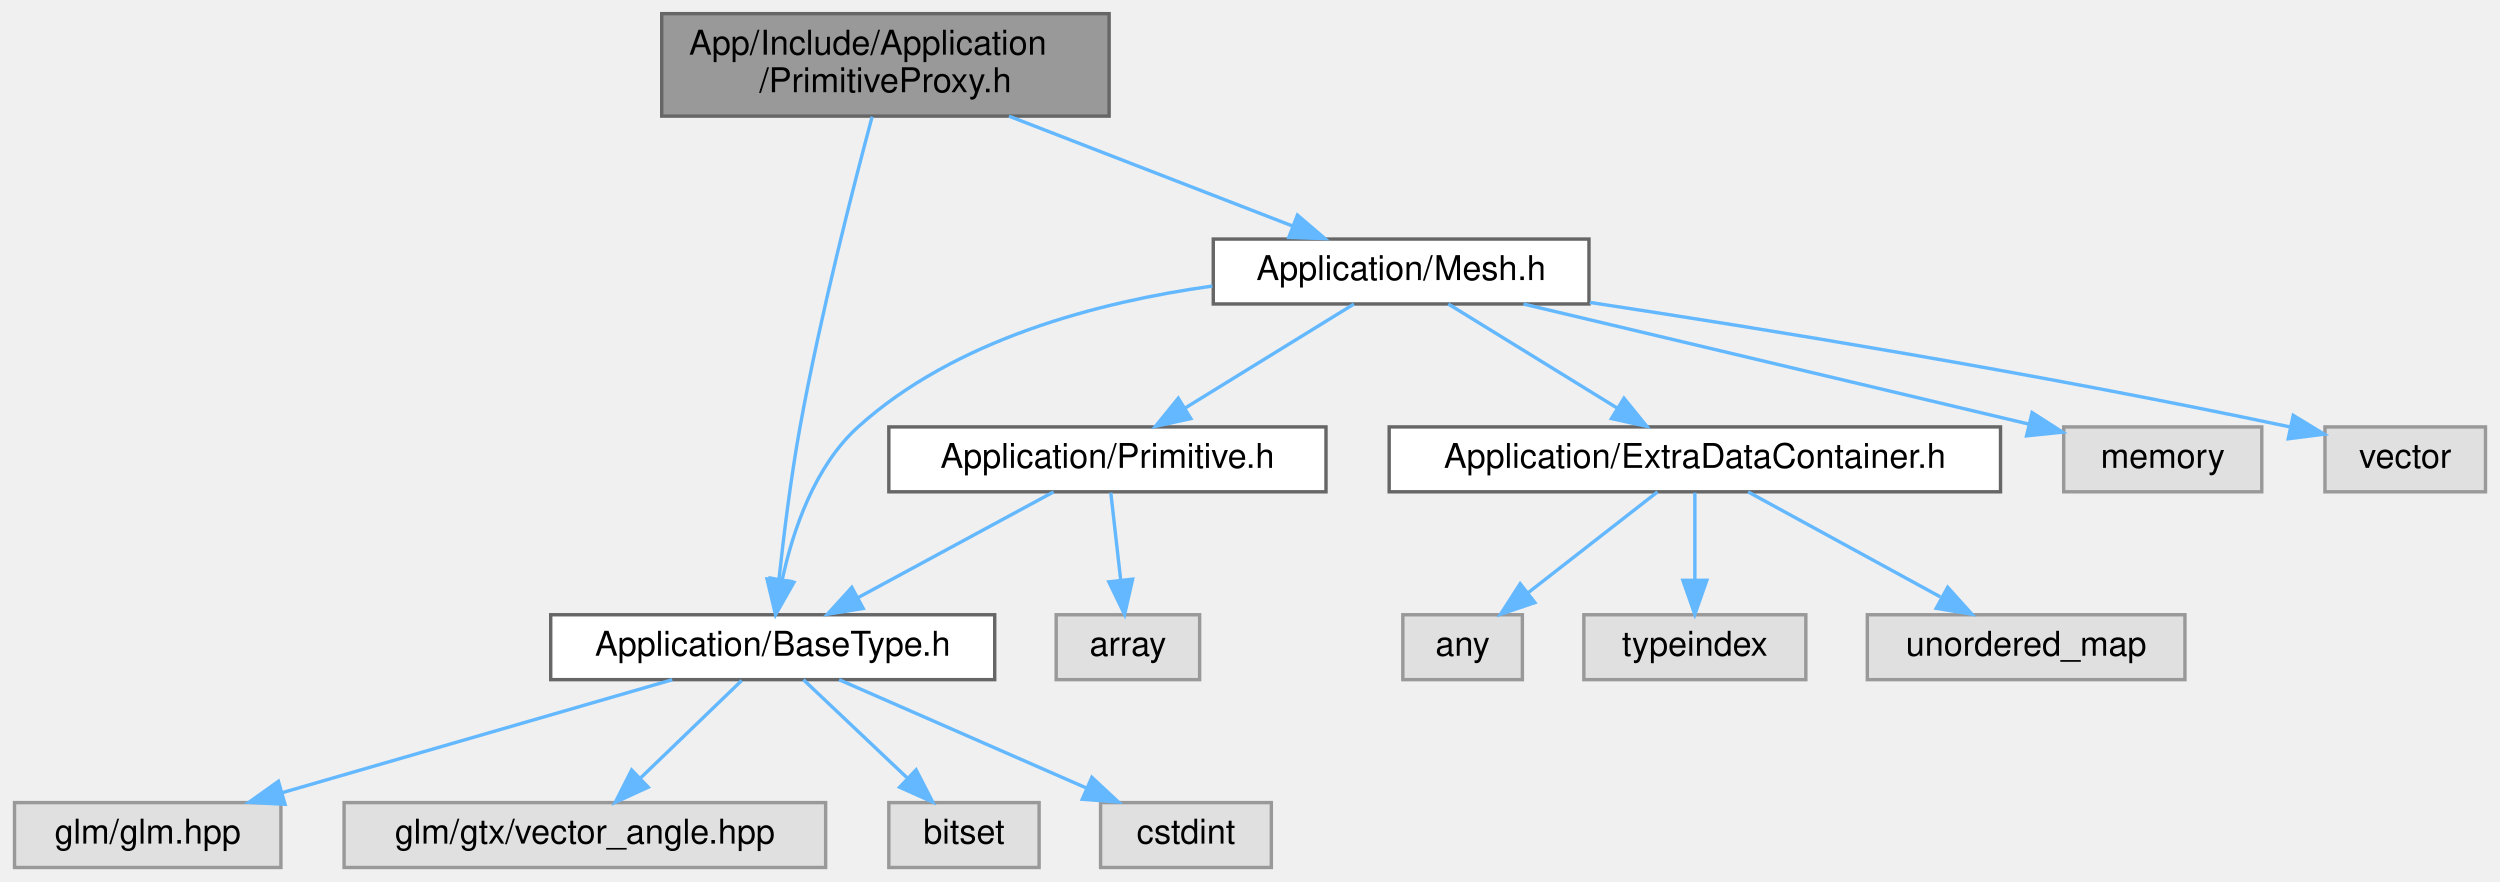
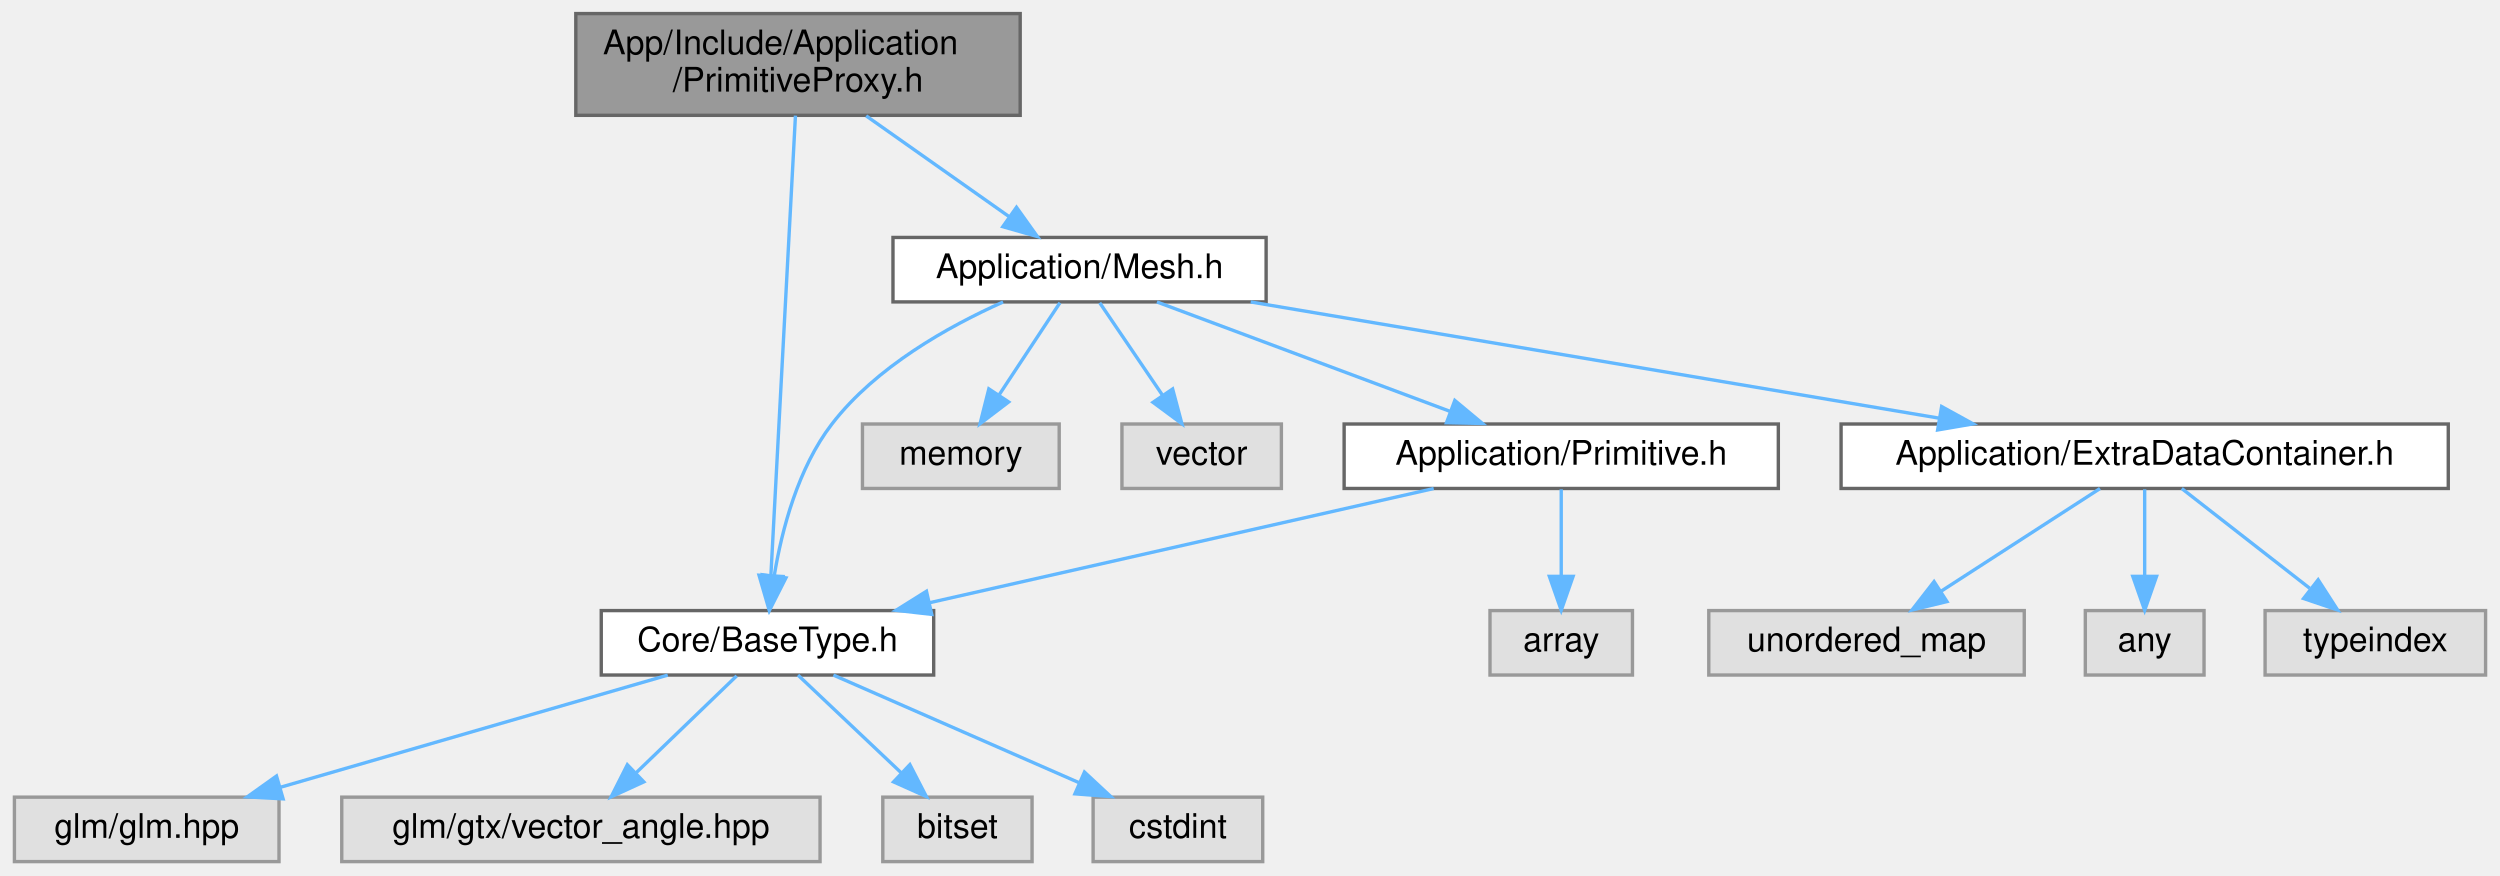
- <svg xmlns="http://www.w3.org/2000/svg" xmlns:xlink="http://www.w3.org/1999/xlink" width="732pt" height="258pt" viewBox="0.00 0.00 731.50 258.00">
+ <svg xmlns="http://www.w3.org/2000/svg" xmlns:xlink="http://www.w3.org/1999/xlink" width="737pt" height="258pt" viewBox="0.00 0.00 736.50 258.00">
  <g id="graph0" class="graph" transform="scale(1 1) rotate(0) translate(4 254)">
    <g id="Node000001" class="node">
      <g id="a_Node000001">
        <a xlink:title=" ">
-           <polygon fill="#999999" stroke="#666666" points="320.5,-250 189.5,-250 189.5,-220 320.5,-220 320.5,-250" />
-           <text text-anchor="start" x="197.5" y="-238" font-family="Helvetica,sans-Serif" font-size="10.00">App/Include/Application</text>
-           <text text-anchor="middle" x="255" y="-227" font-family="Helvetica,sans-Serif" font-size="10.00">/PrimitiveProxy.h</text>
+           <polygon fill="#999999" stroke="#666666" points="296.5,-250 165.5,-250 165.5,-220 296.5,-220 296.5,-250" />
+           <text text-anchor="start" x="173.5" y="-238" font-family="Helvetica,sans-Serif" font-size="10.00">App/Include/Application</text>
+           <text text-anchor="middle" x="231" y="-227" font-family="Helvetica,sans-Serif" font-size="10.00">/PrimitiveProxy.h</text>
        </a>
      </g>
    </g>
    <g id="Node000002" class="node">
      <g id="a_Node000002">
-         <a xlink:href="BaseType_8h.html" target="_top" xlink:title=" ">
-           <polygon fill="white" stroke="#666666" points="287,-74 157,-74 157,-55 287,-55 287,-74" />
-           <text text-anchor="middle" x="222" y="-62" font-family="Helvetica,sans-Serif" font-size="10.00">Application/BaseType.h</text>
+         <a xlink:href="Mesh_8h.html" target="_top" xlink:title=" ">
+           <polygon fill="white" stroke="#666666" points="369,-184 259,-184 259,-165 369,-165 369,-184" />
+           <text text-anchor="middle" x="314" y="-172" font-family="Helvetica,sans-Serif" font-size="10.00">Application/Mesh.h</text>
        </a>
      </g>
    </g>
    <g id="edge1_Node000001_Node000002" class="edge">
      <g id="a_edge1_Node000001_Node000002">
        <a xlink:title=" ">
-           <path fill="none" stroke="#63b8ff" d="M251.11,-219.84C245.72,-199.76 235.96,-161.82 230,-129 227.3,-114.1 225.2,-97.07 223.84,-84.4" />
-           <polygon fill="#63b8ff" stroke="#63b8ff" points="227.29,-83.76 222.79,-74.17 220.33,-84.48 227.29,-83.76" />
+           <path fill="none" stroke="#63b8ff" d="M251.09,-219.84C263.88,-210.83 280.4,-199.18 293.3,-190.09" />
+           <polygon fill="#63b8ff" stroke="#63b8ff" points="295.41,-192.89 301.56,-184.27 291.37,-187.17 295.41,-192.89" />
+         </a>
+       </g>
+     </g>
+     <g id="Node000008" class="node">
+       <g id="a_Node000008">
+         <a xlink:href="BaseType_8h.html" target="_top" xlink:title=" ">
+           <polygon fill="white" stroke="#666666" points="271,-74 173,-74 173,-55 271,-55 271,-74" />
+           <text text-anchor="middle" x="222" y="-62" font-family="Helvetica,sans-Serif" font-size="10.00">Core/BaseType.h</text>
+         </a>
+       </g>
+     </g>
+     <g id="edge16_Node000001_Node000008" class="edge">
+       <g id="a_edge16_Node000001_Node000008">
+         <a xlink:title=" ">
+           <path fill="none" stroke="#63b8ff" d="M230.25,-219.92C228.63,-189.65 224.82,-118.35 223,-84.27" />
+           <polygon fill="#63b8ff" stroke="#63b8ff" points="226.5,-84.05 222.47,-74.25 219.51,-84.43 226.5,-84.05" />
+         </a>
+       </g>
+     </g>
+     <g id="Node000003" class="node">
+       <g id="a_Node000003">
+         <a xlink:href="ExtraDataContainer_8h.html" target="_top" xlink:title=" ">
+           <polygon fill="white" stroke="#666666" points="717.5,-129 538.5,-129 538.5,-110 717.5,-110 717.5,-129" />
+           <text text-anchor="middle" x="628" y="-117" font-family="Helvetica,sans-Serif" font-size="10.00">Application/ExtraDataContainer.h</text>
+         </a>
+       </g>
+     </g>
+     <g id="edge2_Node000002_Node000003" class="edge">
+       <g id="a_edge2_Node000002_Node000003">
+         <a xlink:title=" ">
+           <path fill="none" stroke="#63b8ff" d="M364.45,-164.98C419.76,-155.65 508.47,-140.67 567.48,-130.71" />
+           <polygon fill="#63b8ff" stroke="#63b8ff" points="568.14,-134.15 577.42,-129.04 566.97,-127.25 568.14,-134.15" />
        </a>
      </g>
    </g>
    <g id="Node000007" class="node">
      <g id="a_Node000007">
-         <a xlink:href="Mesh_8h.html" target="_top" xlink:title=" ">
-           <polygon fill="white" stroke="#666666" points="461,-184 351,-184 351,-165 461,-165 461,-184" />
-           <text text-anchor="middle" x="406" y="-172" font-family="Helvetica,sans-Serif" font-size="10.00">Application/Mesh.h</text>
-         </a>
-       </g>
-     </g>
-     <g id="edge6_Node000001_Node000007" class="edge">
-       <g id="a_edge6_Node000001_Node000007">
-         <a xlink:title=" ">
-           <path fill="none" stroke="#63b8ff" d="M291.17,-219.99C316.47,-210.18 349.96,-197.21 374.24,-187.81" />
-           <polygon fill="#63b8ff" stroke="#63b8ff" points="375.64,-191.02 383.7,-184.14 373.11,-184.49 375.64,-191.02" />
-         </a>
-       </g>
-     </g>
-     <g id="Node000003" class="node">
-       <g id="a_Node000003">
+         <a xlink:href="Primitive_8h.html" target="_top" xlink:title=" ">
+           <polygon fill="white" stroke="#666666" points="520,-129 392,-129 392,-110 520,-110 520,-129" />
+           <text text-anchor="middle" x="456" y="-117" font-family="Helvetica,sans-Serif" font-size="10.00">Application/Primitive.h</text>
+         </a>
+       </g>
+     </g>
+     <g id="edge6_Node000002_Node000007" class="edge">
+       <g id="a_edge6_Node000002_Node000007">
+         <a xlink:title=" ">
+           <path fill="none" stroke="#63b8ff" d="M336.81,-164.98C360.17,-156.27 396.7,-142.63 423.17,-132.75" />
+           <polygon fill="#63b8ff" stroke="#63b8ff" points="424.63,-135.95 432.77,-129.17 422.18,-129.39 424.63,-135.95" />
+         </a>
+       </g>
+     </g>
+     <g id="edge13_Node000002_Node000008" class="edge">
+       <g id="a_edge13_Node000002_Node000008">
+         <a xlink:title=" ">
+           <path fill="none" stroke="#63b8ff" d="M291.46,-164.97C275.22,-157.72 253.96,-145.81 241,-129 231.01,-116.04 226.25,-97.89 224,-84.31" />
+           <polygon fill="#63b8ff" stroke="#63b8ff" points="227.44,-83.64 222.64,-74.19 220.5,-84.57 227.44,-83.64" />
+         </a>
+       </g>
+     </g>
+     <g id="Node000014" class="node">
+       <g id="a_Node000014">
+         <a xlink:title=" ">
+           <polygon fill="#e0e0e0" stroke="#999999" points="308,-129 250,-129 250,-110 308,-110 308,-129" />
+           <text text-anchor="middle" x="279" y="-117" font-family="Helvetica,sans-Serif" font-size="10.00">memory</text>
+         </a>
+       </g>
+     </g>
+     <g id="edge14_Node000002_Node000014" class="edge">
+       <g id="a_edge14_Node000002_Node000014">
+         <a xlink:title=" ">
+           <path fill="none" stroke="#63b8ff" d="M308.22,-164.75C303.38,-157.42 296.32,-146.73 290.36,-137.7" />
+           <polygon fill="#63b8ff" stroke="#63b8ff" points="293.1,-135.5 284.67,-129.09 287.26,-139.36 293.1,-135.5" />
+         </a>
+       </g>
+     </g>
+     <g id="Node000015" class="node">
+       <g id="a_Node000015">
+         <a xlink:title=" ">
+           <polygon fill="#e0e0e0" stroke="#999999" points="373.5,-129 326.5,-129 326.5,-110 373.5,-110 373.5,-129" />
+           <text text-anchor="middle" x="350" y="-117" font-family="Helvetica,sans-Serif" font-size="10.00">vector</text>
+         </a>
+       </g>
+     </g>
+     <g id="edge15_Node000002_Node000015" class="edge">
+       <g id="a_edge15_Node000002_Node000015">
+         <a xlink:title=" ">
+           <path fill="none" stroke="#63b8ff" d="M319.94,-164.75C324.98,-157.34 332.34,-146.5 338.51,-137.41" />
+           <polygon fill="#63b8ff" stroke="#63b8ff" points="341.44,-139.33 344.17,-129.09 335.65,-135.39 341.44,-139.33" />
+         </a>
+       </g>
+     </g>
+     <g id="Node000004" class="node">
+       <g id="a_Node000004">
+         <a xlink:title=" ">
+           <polygon fill="#e0e0e0" stroke="#999999" points="645.5,-74 610.5,-74 610.5,-55 645.5,-55 645.5,-74" />
+           <text text-anchor="middle" x="628" y="-62" font-family="Helvetica,sans-Serif" font-size="10.00">any</text>
+         </a>
+       </g>
+     </g>
+     <g id="edge3_Node000003_Node000004" class="edge">
+       <g id="a_edge3_Node000003_Node000004">
+         <a xlink:title=" ">
+           <path fill="none" stroke="#63b8ff" d="M628,-109.75C628,-102.8 628,-92.85 628,-84.13" />
+           <polygon fill="#63b8ff" stroke="#63b8ff" points="631.5,-84.09 628,-74.09 624.5,-84.09 631.5,-84.09" />
+         </a>
+       </g>
+     </g>
+     <g id="Node000005" class="node">
+       <g id="a_Node000005">
+         <a xlink:title=" ">
+           <polygon fill="#e0e0e0" stroke="#999999" points="728.5,-74 663.5,-74 663.5,-55 728.5,-55 728.5,-74" />
+           <text text-anchor="middle" x="696" y="-62" font-family="Helvetica,sans-Serif" font-size="10.00">typeindex</text>
+         </a>
+       </g>
+     </g>
+     <g id="edge4_Node000003_Node000005" class="edge">
+       <g id="a_edge4_Node000003_Node000005">
+         <a xlink:title=" ">
+           <path fill="none" stroke="#63b8ff" d="M638.93,-109.98C649.08,-102.07 664.42,-90.11 676.65,-80.58" />
+           <polygon fill="#63b8ff" stroke="#63b8ff" points="679.14,-83.08 684.88,-74.17 674.84,-77.56 679.14,-83.08" />
+         </a>
+       </g>
+     </g>
+     <g id="Node000006" class="node">
+       <g id="a_Node000006">
+         <a xlink:title=" ">
+           <polygon fill="#e0e0e0" stroke="#999999" points="592.5,-74 499.5,-74 499.5,-55 592.5,-55 592.5,-74" />
+           <text text-anchor="middle" x="546" y="-62" font-family="Helvetica,sans-Serif" font-size="10.00">unordered_map</text>
+         </a>
+       </g>
+     </g>
+     <g id="edge5_Node000003_Node000006" class="edge">
+       <g id="a_edge5_Node000003_Node000006">
+         <a xlink:title=" ">
+           <path fill="none" stroke="#63b8ff" d="M614.83,-109.98C602.23,-101.84 583,-89.41 568.06,-79.76" />
+           <polygon fill="#63b8ff" stroke="#63b8ff" points="569.71,-76.66 559.41,-74.17 565.91,-82.54 569.71,-76.66" />
+         </a>
+       </g>
+     </g>
+     <g id="edge7_Node000007_Node000008" class="edge">
+       <g id="a_edge7_Node000007_Node000008">
+         <a xlink:title=" ">
+           <path fill="none" stroke="#63b8ff" d="M418.4,-109.98C378.01,-100.84 313.72,-86.27 269.77,-76.32" />
+           <polygon fill="#63b8ff" stroke="#63b8ff" points="270.42,-72.88 259.89,-74.08 268.87,-79.7 270.42,-72.88" />
+         </a>
+       </g>
+     </g>
+     <g id="Node000013" class="node">
+       <g id="a_Node000013">
+         <a xlink:title=" ">
+           <polygon fill="#e0e0e0" stroke="#999999" points="477,-74 435,-74 435,-55 477,-55 477,-74" />
+           <text text-anchor="middle" x="456" y="-62" font-family="Helvetica,sans-Serif" font-size="10.00">array</text>
+         </a>
+       </g>
+     </g>
+     <g id="edge12_Node000007_Node000013" class="edge">
+       <g id="a_edge12_Node000007_Node000013">
+         <a xlink:title=" ">
+           <path fill="none" stroke="#63b8ff" d="M456,-109.75C456,-102.8 456,-92.85 456,-84.13" />
+           <polygon fill="#63b8ff" stroke="#63b8ff" points="459.5,-84.09 456,-74.09 452.5,-84.09 459.5,-84.09" />
+         </a>
+       </g>
+     </g>
+     <g id="Node000009" class="node">
+       <g id="a_Node000009">
        <a xlink:title=" ">
          <polygon fill="#e0e0e0" stroke="#999999" points="78,-19 0,-19 0,0 78,0 78,-19" />
          <text text-anchor="middle" x="39" y="-7" font-family="Helvetica,sans-Serif" font-size="10.00">glm/glm.hpp</text>
        </a>
      </g>
    </g>
-     <g id="edge2_Node000002_Node000003" class="edge">
-       <g id="a_edge2_Node000002_Node000003">
+     <g id="edge8_Node000008_Node000009" class="edge">
+       <g id="a_edge8_Node000008_Node000009">
        <a xlink:title=" ">
          <path fill="none" stroke="#63b8ff" d="M192.6,-54.98C161.61,-46.01 112.62,-31.82 78.33,-21.89" />
          <polygon fill="#63b8ff" stroke="#63b8ff" points="79.21,-18.5 68.63,-19.08 77.26,-25.23 79.21,-18.5" />
        </a>
      </g>
    </g>
-     <g id="Node000004" class="node">
-       <g id="a_Node000004">
+     <g id="Node000010" class="node">
+       <g id="a_Node000010">
        <a xlink:title=" ">
          <polygon fill="#e0e0e0" stroke="#999999" points="237.5,-19 96.5,-19 96.5,0 237.5,0 237.5,-19" />
          <text text-anchor="middle" x="167" y="-7" font-family="Helvetica,sans-Serif" font-size="10.00">glm/gtx/vector_angle.hpp</text>
        </a>
      </g>
    </g>
-     <g id="edge3_Node000002_Node000004" class="edge">
-       <g id="a_edge3_Node000002_Node000004">
+     <g id="edge9_Node000008_Node000010" class="edge">
+       <g id="a_edge9_Node000008_Node000010">
        <a xlink:title=" ">
          <path fill="none" stroke="#63b8ff" d="M212.92,-54.75C204.91,-47.03 193.04,-35.6 183.38,-26.28" />
          <polygon fill="#63b8ff" stroke="#63b8ff" points="185.54,-23.51 175.91,-19.09 180.69,-28.55 185.54,-23.51" />
        </a>
      </g>
    </g>
-     <g id="Node000005" class="node">
-       <g id="a_Node000005">
+     <g id="Node000011" class="node">
+       <g id="a_Node000011">
        <a xlink:title=" ">
          <polygon fill="#e0e0e0" stroke="#999999" points="300,-19 256,-19 256,0 300,0 300,-19" />
          <text text-anchor="middle" x="278" y="-7" font-family="Helvetica,sans-Serif" font-size="10.00">bitset</text>
        </a>
      </g>
    </g>
-     <g id="edge4_Node000002_Node000005" class="edge">
-       <g id="a_edge4_Node000002_Node000005">
+     <g id="edge10_Node000008_Node000011" class="edge">
+       <g id="a_edge10_Node000008_Node000011">
        <a xlink:title=" ">
          <path fill="none" stroke="#63b8ff" d="M231,-54.98C239.19,-47.23 251.51,-35.58 261.47,-26.14" />
          <polygon fill="#63b8ff" stroke="#63b8ff" points="263.98,-28.59 268.84,-19.17 259.17,-23.5 263.98,-28.59" />
        </a>
      </g>
    </g>
-     <g id="Node000006" class="node">
-       <g id="a_Node000006">
+     <g id="Node000012" class="node">
+       <g id="a_Node000012">
        <a xlink:title=" ">
          <polygon fill="#e0e0e0" stroke="#999999" points="368,-19 318,-19 318,0 368,0 368,-19" />
          <text text-anchor="middle" x="343" y="-7" font-family="Helvetica,sans-Serif" font-size="10.00">cstdint</text>
        </a>
      </g>
    </g>
-     <g id="edge5_Node000002_Node000006" class="edge">
-       <g id="a_edge5_Node000002_Node000006">
+     <g id="edge11_Node000008_Node000012" class="edge">
+       <g id="a_edge11_Node000008_Node000012">
        <a xlink:title=" ">
          <path fill="none" stroke="#63b8ff" d="M241.44,-54.98C260.99,-46.42 291.38,-33.11 313.82,-23.28" />
          <polygon fill="#63b8ff" stroke="#63b8ff" points="315.45,-26.39 323.21,-19.17 312.64,-19.98 315.45,-26.39" />
        </a>
      </g>
    </g>
-     <g id="edge7_Node000007_Node000002" class="edge">
-       <g id="a_edge7_Node000007_Node000002">
-         <a xlink:title=" ">
-           <path fill="none" stroke="#63b8ff" d="M350.75,-170.25C317.11,-165.56 275.3,-154.55 247,-129 234.23,-117.47 227.9,-98.6 224.82,-84.41" />
-           <polygon fill="#63b8ff" stroke="#63b8ff" points="228.21,-83.49 222.98,-74.28 221.32,-84.74 228.21,-83.49" />
-         </a>
-       </g>
-     </g>
-     <g id="Node000008" class="node">
-       <g id="a_Node000008">
-         <a xlink:href="ExtraDataContainer_8h.html" target="_top" xlink:title=" ">
-           <polygon fill="white" stroke="#666666" points="581.5,-129 402.5,-129 402.5,-110 581.5,-110 581.5,-129" />
-           <text text-anchor="middle" x="492" y="-117" font-family="Helvetica,sans-Serif" font-size="10.00">Application/ExtraDataContainer.h</text>
-         </a>
-       </g>
-     </g>
-     <g id="edge8_Node000007_Node000008" class="edge">
-       <g id="a_edge8_Node000007_Node000008">
-         <a xlink:title=" ">
-           <path fill="none" stroke="#63b8ff" d="M419.82,-164.98C433.15,-156.77 453.58,-144.18 469.31,-134.49" />
-           <polygon fill="#63b8ff" stroke="#63b8ff" points="471.25,-137.4 477.93,-129.17 467.58,-131.44 471.25,-137.4" />
-         </a>
-       </g>
-     </g>
-     <g id="Node000012" class="node">
-       <g id="a_Node000012">
-         <a xlink:href="Primitive_8h.html" target="_top" xlink:title=" ">
-           <polygon fill="white" stroke="#666666" points="384,-129 256,-129 256,-110 384,-110 384,-129" />
-           <text text-anchor="middle" x="320" y="-117" font-family="Helvetica,sans-Serif" font-size="10.00">Application/Primitive.h</text>
-         </a>
-       </g>
-     </g>
-     <g id="edge12_Node000007_Node000012" class="edge">
-       <g id="a_edge12_Node000007_Node000012">
-         <a xlink:title=" ">
-           <path fill="none" stroke="#63b8ff" d="M392.18,-164.98C378.85,-156.77 358.42,-144.18 342.69,-134.49" />
-           <polygon fill="#63b8ff" stroke="#63b8ff" points="344.42,-131.44 334.07,-129.17 340.75,-137.4 344.42,-131.44" />
-         </a>
-       </g>
-     </g>
-     <g id="Node000014" class="node">
-       <g id="a_Node000014">
-         <a xlink:title=" ">
-           <polygon fill="#e0e0e0" stroke="#999999" points="658,-129 600,-129 600,-110 658,-110 658,-129" />
-           <text text-anchor="middle" x="629" y="-117" font-family="Helvetica,sans-Serif" font-size="10.00">memory</text>
-         </a>
-       </g>
-     </g>
-     <g id="edge15_Node000007_Node000014" class="edge">
-       <g id="a_edge15_Node000007_Node000014">
-         <a xlink:title=" ">
-           <path fill="none" stroke="#63b8ff" d="M441.83,-164.98C482.32,-155.36 548.02,-139.75 589.84,-129.81" />
-           <polygon fill="#63b8ff" stroke="#63b8ff" points="590.75,-133.19 599.67,-127.47 589.13,-126.38 590.75,-133.19" />
-         </a>
-       </g>
-     </g>
-     <g id="Node000015" class="node">
-       <g id="a_Node000015">
-         <a xlink:title=" ">
-           <polygon fill="#e0e0e0" stroke="#999999" points="723.5,-129 676.5,-129 676.5,-110 723.5,-110 723.5,-129" />
-           <text text-anchor="middle" x="700" y="-117" font-family="Helvetica,sans-Serif" font-size="10.00">vector</text>
-         </a>
-       </g>
-     </g>
-     <g id="edge16_Node000007_Node000015" class="edge">
-       <g id="a_edge16_Node000007_Node000015">
-         <a xlink:title=" ">
-           <path fill="none" stroke="#63b8ff" d="M461.25,-165.45C512.08,-157.73 589.73,-145.16 666.43,-128.96" />
-           <polygon fill="#63b8ff" stroke="#63b8ff" points="667.21,-132.38 676.26,-126.87 665.75,-125.53 667.21,-132.38" />
-         </a>
-       </g>
-     </g>
-     <g id="Node000009" class="node">
-       <g id="a_Node000009">
-         <a xlink:title=" ">
-           <polygon fill="#e0e0e0" stroke="#999999" points="441.5,-74 406.5,-74 406.5,-55 441.5,-55 441.5,-74" />
-           <text text-anchor="middle" x="424" y="-62" font-family="Helvetica,sans-Serif" font-size="10.00">any</text>
-         </a>
-       </g>
-     </g>
-     <g id="edge9_Node000008_Node000009" class="edge">
-       <g id="a_edge9_Node000008_Node000009">
-         <a xlink:title=" ">
-           <path fill="none" stroke="#63b8ff" d="M481.07,-109.98C470.92,-102.07 455.58,-90.11 443.35,-80.58" />
-           <polygon fill="#63b8ff" stroke="#63b8ff" points="445.16,-77.56 435.12,-74.17 440.86,-83.08 445.16,-77.56" />
-         </a>
-       </g>
-     </g>
-     <g id="Node000010" class="node">
-       <g id="a_Node000010">
-         <a xlink:title=" ">
-           <polygon fill="#e0e0e0" stroke="#999999" points="524.5,-74 459.5,-74 459.5,-55 524.5,-55 524.5,-74" />
-           <text text-anchor="middle" x="492" y="-62" font-family="Helvetica,sans-Serif" font-size="10.00">typeindex</text>
-         </a>
-       </g>
-     </g>
-     <g id="edge10_Node000008_Node000010" class="edge">
-       <g id="a_edge10_Node000008_Node000010">
-         <a xlink:title=" ">
-           <path fill="none" stroke="#63b8ff" d="M492,-109.75C492,-102.8 492,-92.85 492,-84.13" />
-           <polygon fill="#63b8ff" stroke="#63b8ff" points="495.5,-84.09 492,-74.09 488.5,-84.09 495.5,-84.09" />
-         </a>
-       </g>
-     </g>
-     <g id="Node000011" class="node">
-       <g id="a_Node000011">
-         <a xlink:title=" ">
-           <polygon fill="#e0e0e0" stroke="#999999" points="635.5,-74 542.5,-74 542.5,-55 635.5,-55 635.5,-74" />
-           <text text-anchor="middle" x="589" y="-62" font-family="Helvetica,sans-Serif" font-size="10.00">unordered_map</text>
-         </a>
-       </g>
-     </g>
-     <g id="edge11_Node000008_Node000011" class="edge">
-       <g id="a_edge11_Node000008_Node000011">
-         <a xlink:title=" ">
-           <path fill="none" stroke="#63b8ff" d="M507.58,-109.98C522.77,-101.69 546.1,-88.94 563.9,-79.22" />
-           <polygon fill="#63b8ff" stroke="#63b8ff" points="566.03,-82.04 573.13,-74.17 562.68,-75.89 566.03,-82.04" />
-         </a>
-       </g>
-     </g>
-     <g id="edge13_Node000012_Node000002" class="edge">
-       <g id="a_edge13_Node000012_Node000002">
-         <a xlink:title=" ">
-           <path fill="none" stroke="#63b8ff" d="M304.25,-109.98C288.77,-101.61 264.91,-88.7 246.86,-78.95" />
-           <polygon fill="#63b8ff" stroke="#63b8ff" points="248.49,-75.85 238.03,-74.17 245.16,-82.01 248.49,-75.85" />
-         </a>
-       </g>
-     </g>
-     <g id="Node000013" class="node">
-       <g id="a_Node000013">
-         <a xlink:title=" ">
-           <polygon fill="#e0e0e0" stroke="#999999" points="347,-74 305,-74 305,-55 347,-55 347,-74" />
-           <text text-anchor="middle" x="326" y="-62" font-family="Helvetica,sans-Serif" font-size="10.00">array</text>
-         </a>
-       </g>
-     </g>
-     <g id="edge14_Node000012_Node000013" class="edge">
-       <g id="a_edge14_Node000012_Node000013">
-         <a xlink:title=" ">
-           <path fill="none" stroke="#63b8ff" d="M320.99,-109.75C321.78,-102.8 322.9,-92.85 323.89,-84.13" />
-           <polygon fill="#63b8ff" stroke="#63b8ff" points="327.38,-84.42 325.03,-74.09 320.42,-83.63 327.38,-84.42" />
-         </a>
-       </g>
-     </g>
  </g>
</svg>
